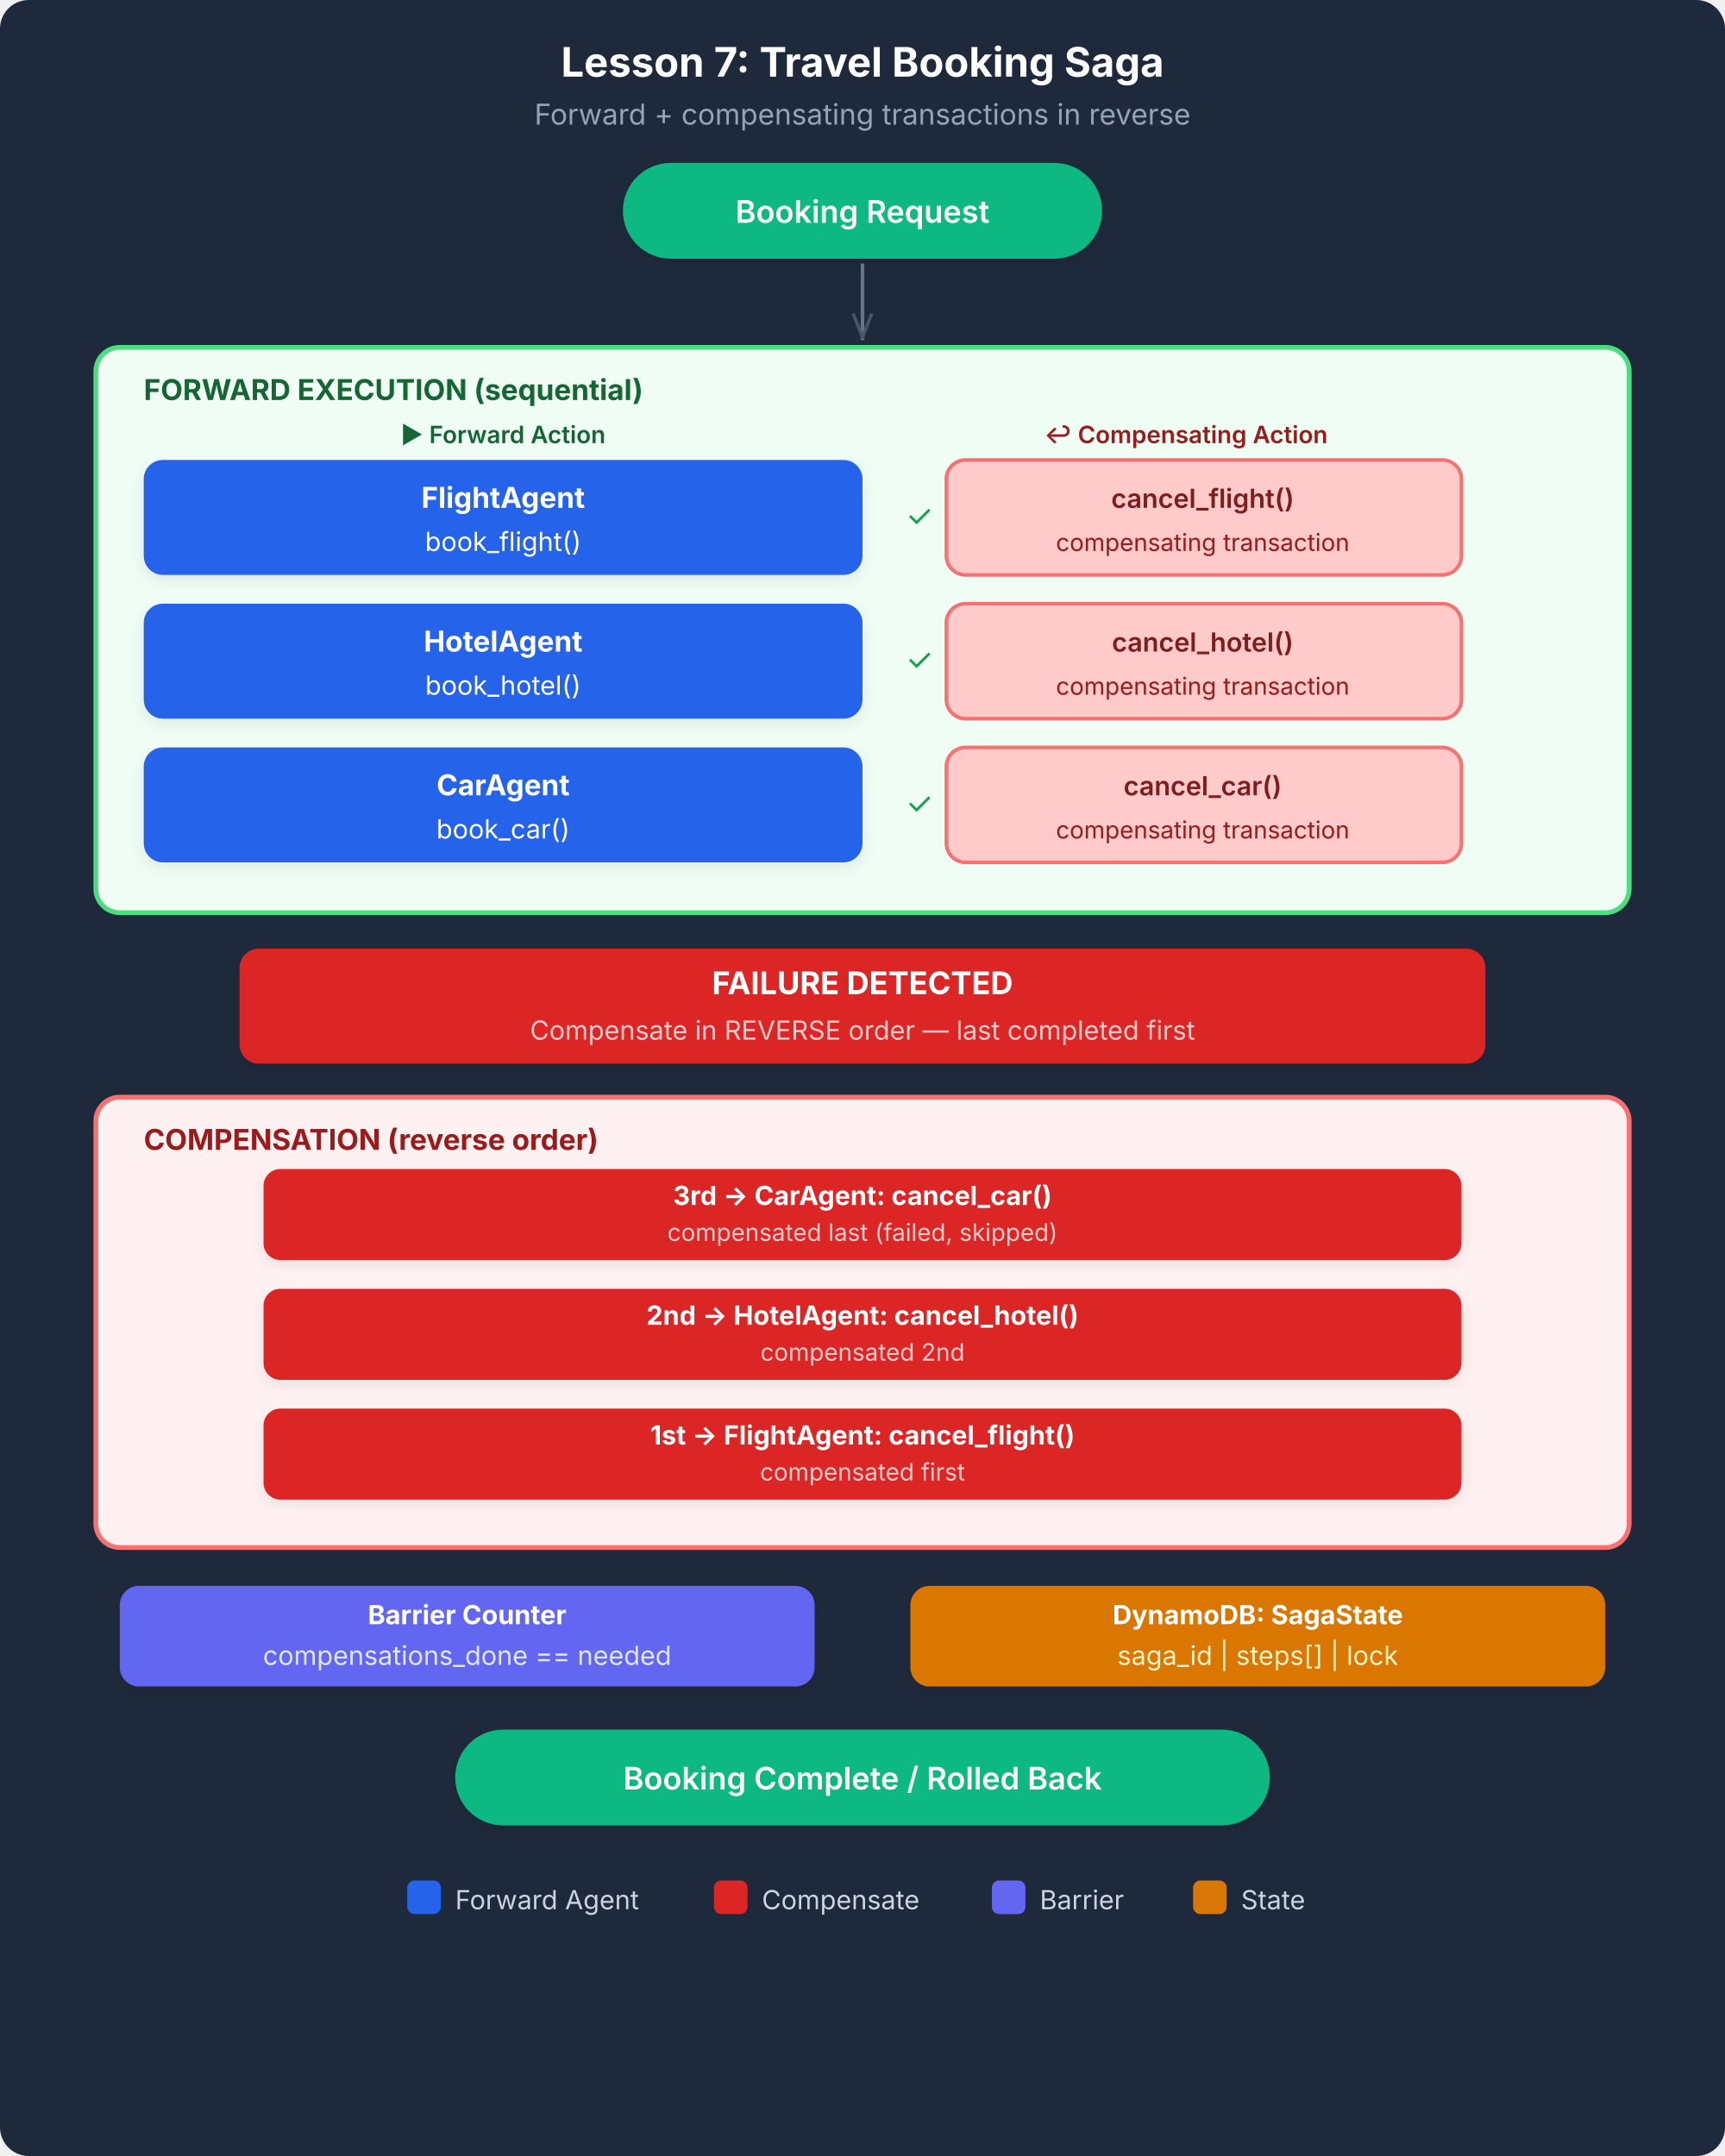
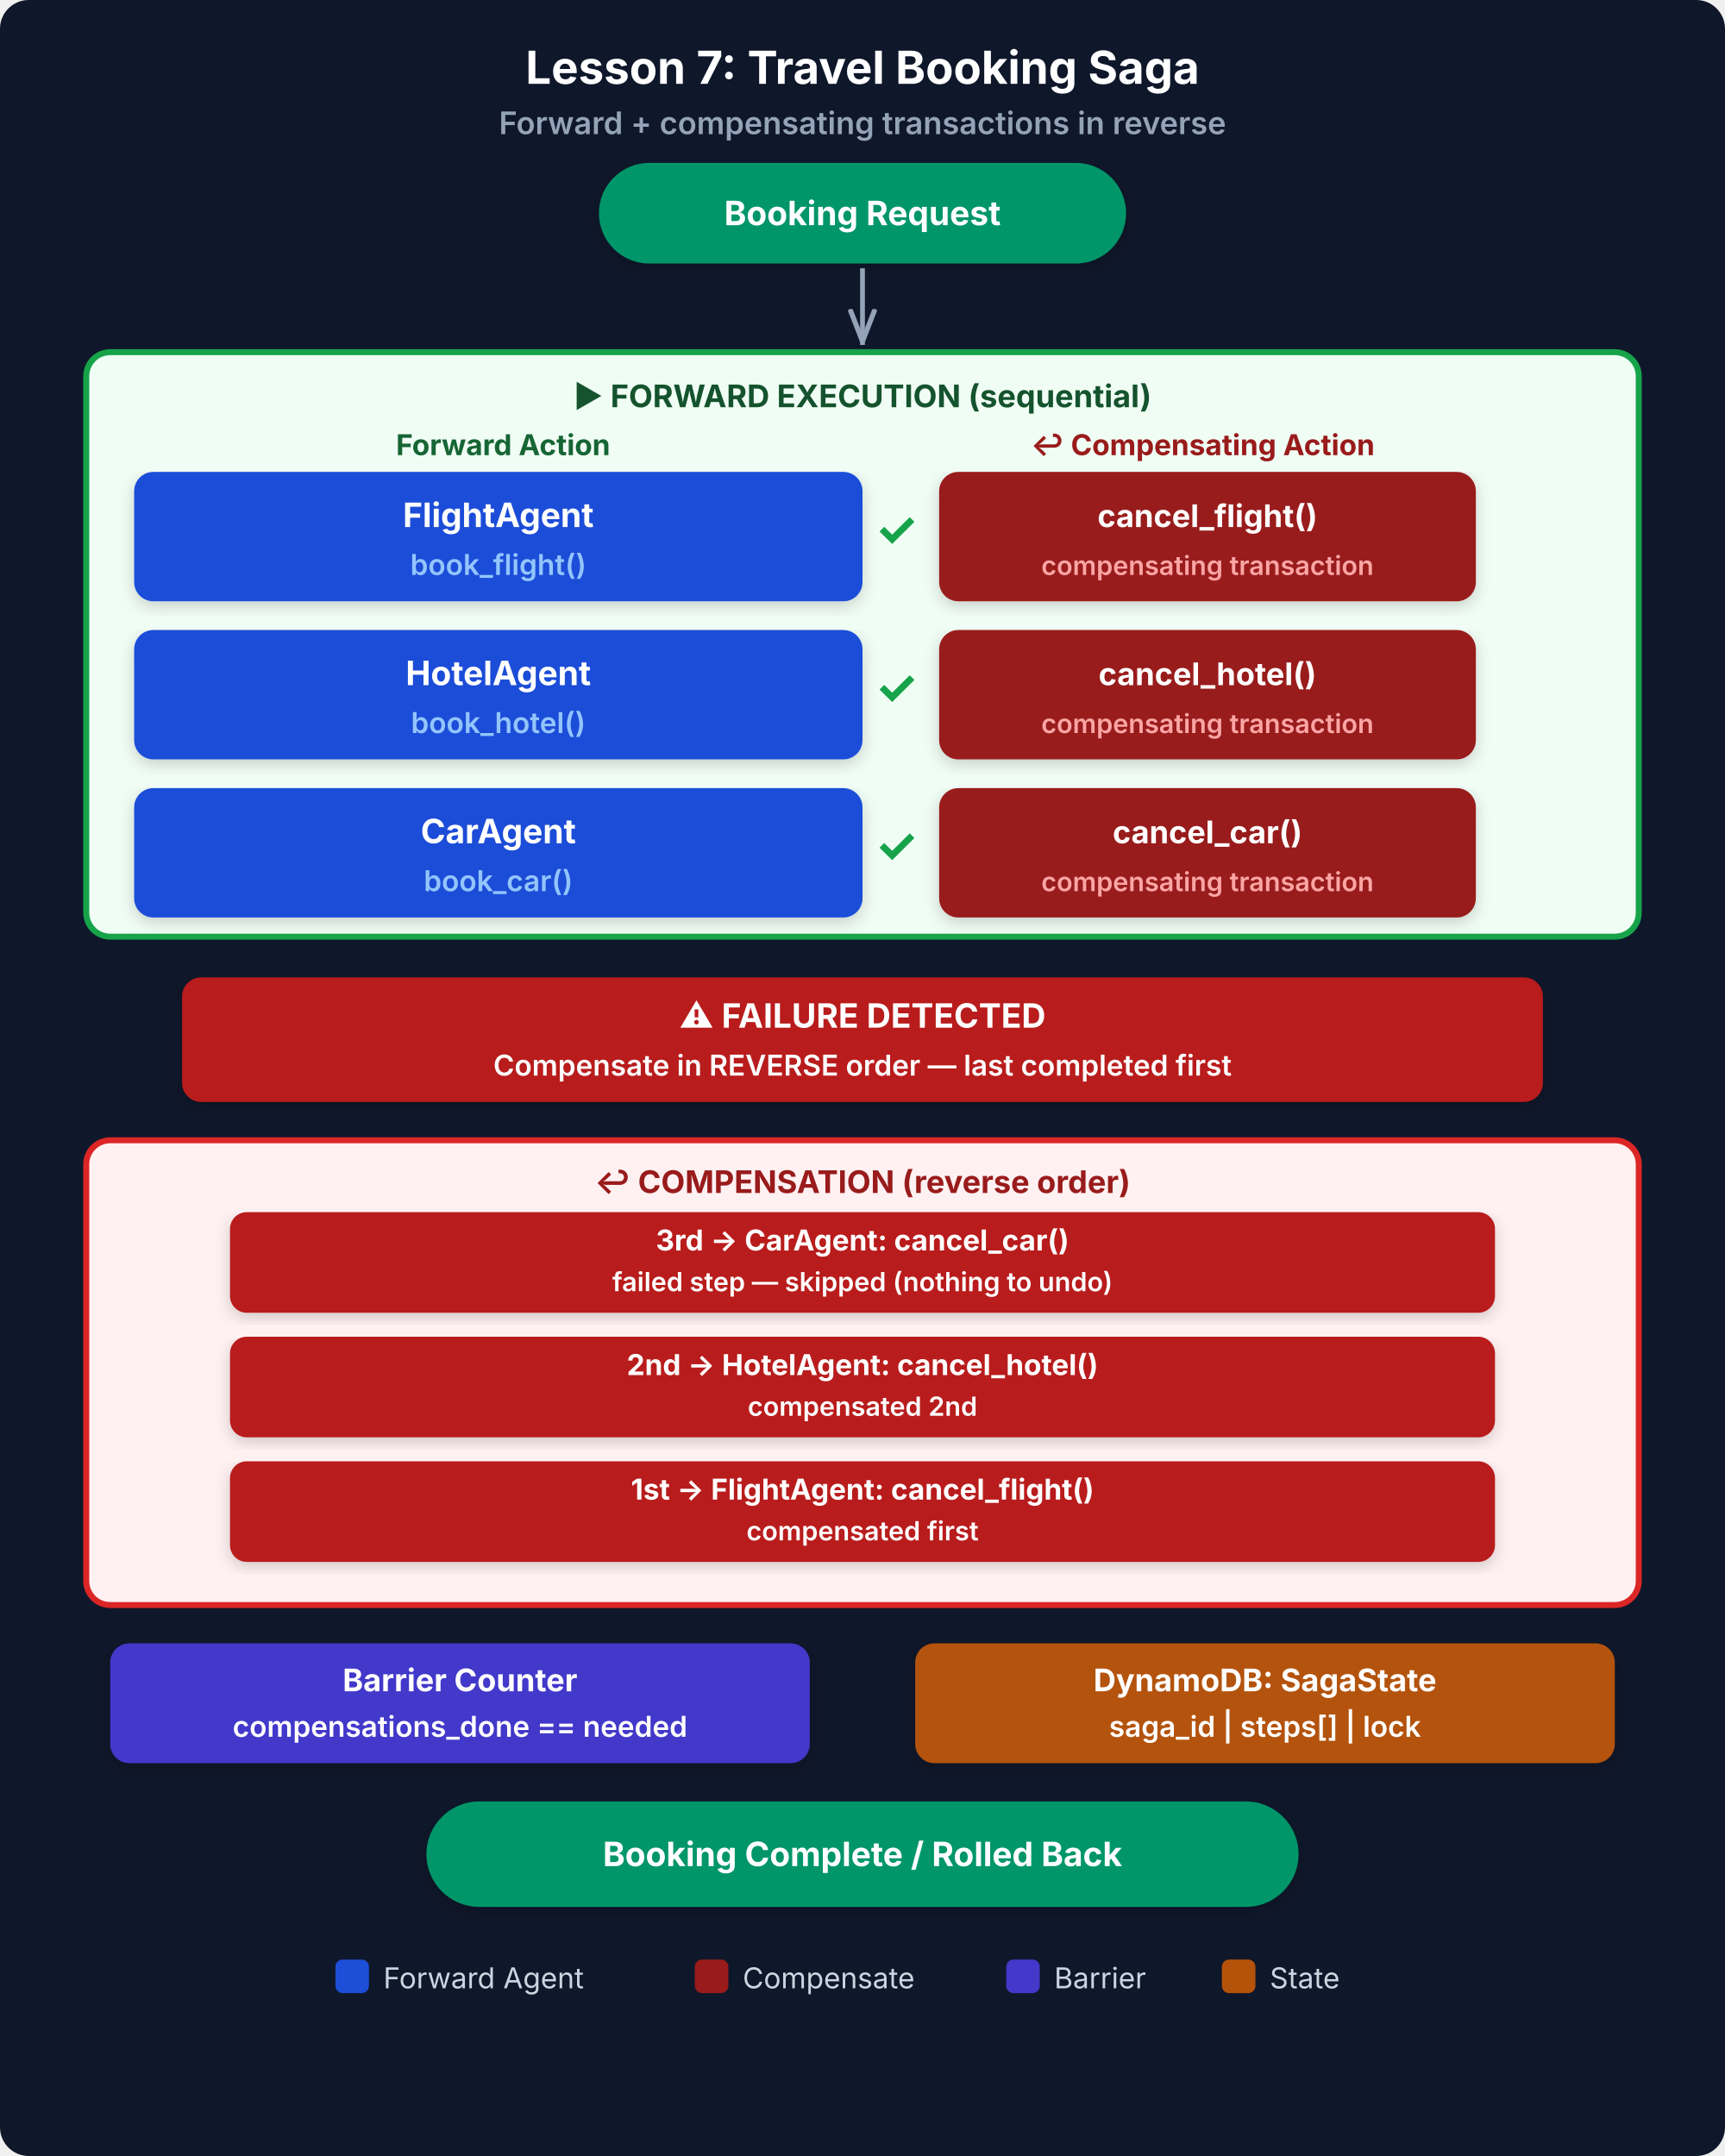
<svg xmlns="http://www.w3.org/2000/svg" viewBox="0 0 720 900" font-family="system-ui, -apple-system, &quot;Segoe UI&quot;, sans-serif">
  <defs>
    <filter id="sh" x="-4%" y="-4%" width="108%" height="116%">
-       <feDropShadow dx="0" dy="2" stdDeviation="3" flood-opacity="0.08" />
+       <feDropShadow dx="0" dy="2" stdDeviation="3" flood-opacity="0.18" />
    </filter>
    <marker id="a" viewBox="0 0 10 8" refX="10" refY="4" markerWidth="8" markerHeight="6" orient="auto">
-       <path d="M0,0.5 L9,4 L0,7.5" fill="none" stroke="#475569" stroke-width="1.2" stroke-linejoin="round" />
+       <path d="M0,0.5 L9,4 L0,7.5" fill="none" stroke="#94a3b8" stroke-width="1.4" stroke-linejoin="round" />
    </marker>
  </defs>
-   <rect width="720" height="900" rx="12" fill="#1e293b" />
-   <text x="360" y="32" text-anchor="middle" font-size="17" font-weight="700" fill="#ffffff">Lesson 7: Travel Booking Saga</text>
-   <text x="360" y="52" text-anchor="middle" font-size="12" fill="#94a3b8">Forward + compensating transactions in reverse</text>
-   <rect x="260" y="68" width="200" height="40" rx="20" fill="#10b981" filter="url(#sh)" />
-   <text x="360" y="93" text-anchor="middle" font-size="13" font-weight="600" fill="white">Booking Request</text>
-   <line x1="360" y1="110" x2="360" y2="142" stroke="#64748b" stroke-width="1.5" marker-end="url(#a)" />
-   <rect x="40" y="145" width="640" height="236" rx="10" fill="#f0fdf4" stroke="#4ade80" stroke-width="2" />
-   <text x="60" y="167" font-size="12" font-weight="700" fill="#166534">FORWARD EXECUTION (sequential)</text>
-   <text x="210" y="185" text-anchor="middle" font-size="10" font-weight="600" fill="#166534">▶  Forward Action</text>
-   <text x="495" y="185" text-anchor="middle" font-size="10" font-weight="600" fill="#991b1b">↩  Compensating Action</text>
-   <rect x="60" y="192" width="300" height="48" rx="8" fill="#2563eb" filter="url(#sh)" />
-   <text x="210" y="212" text-anchor="middle" font-size="12" font-weight="700" fill="white">FlightAgent</text>
-   <text x="210" y="230" text-anchor="middle" font-size="11" fill="white">book_flight()</text>
-   <text x="378" y="220" font-size="13" fill="#16a34a">✓</text>
-   <rect x="395" y="192" width="215" height="48" rx="8" fill="#fecaca" stroke="#f87171" stroke-width="1.5" />
-   <text x="502" y="212" text-anchor="middle" font-size="11" font-weight="600" fill="#7f1d1d">cancel_flight()</text>
-   <text x="502" y="230" text-anchor="middle" font-size="10" fill="#991b1b">compensating transaction</text>
-   <rect x="60" y="252" width="300" height="48" rx="8" fill="#2563eb" filter="url(#sh)" />
-   <text x="210" y="272" text-anchor="middle" font-size="12" font-weight="700" fill="white">HotelAgent</text>
-   <text x="210" y="290" text-anchor="middle" font-size="11" fill="white">book_hotel()</text>
-   <text x="378" y="280" font-size="13" fill="#16a34a">✓</text>
-   <rect x="395" y="252" width="215" height="48" rx="8" fill="#fecaca" stroke="#f87171" stroke-width="1.5" />
-   <text x="502" y="272" text-anchor="middle" font-size="11" font-weight="600" fill="#7f1d1d">cancel_hotel()</text>
-   <text x="502" y="290" text-anchor="middle" font-size="10" fill="#991b1b">compensating transaction</text>
-   <rect x="60" y="312" width="300" height="48" rx="8" fill="#2563eb" filter="url(#sh)" />
-   <text x="210" y="332" text-anchor="middle" font-size="12" font-weight="700" fill="white">CarAgent</text>
-   <text x="210" y="350" text-anchor="middle" font-size="11" fill="white">book_car()</text>
-   <text x="378" y="340" font-size="13" fill="#16a34a">✓</text>
-   <rect x="395" y="312" width="215" height="48" rx="8" fill="#fecaca" stroke="#f87171" stroke-width="1.5" />
-   <text x="502" y="332" text-anchor="middle" font-size="11" font-weight="600" fill="#7f1d1d">cancel_car()</text>
-   <text x="502" y="350" text-anchor="middle" font-size="10" fill="#991b1b">compensating transaction</text>
-   <rect x="100" y="396" width="520" height="48" rx="8" fill="#dc2626" filter="url(#sh)" />
-   <text x="360" y="415" text-anchor="middle" font-size="13" font-weight="700" fill="white">FAILURE DETECTED</text>
-   <text x="360" y="434" text-anchor="middle" font-size="11" fill="#fecaca">Compensate in REVERSE order — last completed first</text>
-   <rect x="40" y="458" width="640" height="188" rx="10" fill="#fff1f2" stroke="#f87171" stroke-width="2" />
-   <text x="60" y="480" font-size="12" font-weight="700" fill="#991b1b">COMPENSATION (reverse order)</text>
-   <rect x="110" y="488" width="500" height="38" rx="7" fill="#dc2626" filter="url(#sh)" />
-   <text x="360" y="503" text-anchor="middle" font-size="11" font-weight="700" fill="white">3rd → CarAgent: cancel_car()</text>
-   <text x="360" y="518" text-anchor="middle" font-size="10" fill="#fecaca">compensated last (failed, skipped)</text>
-   <rect x="110" y="538" width="500" height="38" rx="7" fill="#dc2626" filter="url(#sh)" />
-   <text x="360" y="553" text-anchor="middle" font-size="11" font-weight="700" fill="white">2nd → HotelAgent: cancel_hotel()</text>
-   <text x="360" y="568" text-anchor="middle" font-size="10" fill="#fecaca">compensated 2nd</text>
-   <rect x="110" y="588" width="500" height="38" rx="7" fill="#dc2626" filter="url(#sh)" />
-   <text x="360" y="603" text-anchor="middle" font-size="11" font-weight="700" fill="white">1st → FlightAgent: cancel_flight()</text>
-   <text x="360" y="618" text-anchor="middle" font-size="10" fill="#fecaca">compensated first</text>
-   <rect x="50" y="662" width="290" height="42" rx="8" fill="#6366f1" filter="url(#sh)" />
-   <text x="195" y="678" text-anchor="middle" font-size="11" font-weight="700" fill="white">Barrier Counter</text>
-   <text x="195" y="695" text-anchor="middle" font-size="11" fill="#e0e7ff">compensations_done == needed</text>
-   <rect x="380" y="662" width="290" height="42" rx="8" fill="#d97706" filter="url(#sh)" />
-   <text x="525" y="678" text-anchor="middle" font-size="11" font-weight="700" fill="white">DynamoDB: SagaState</text>
-   <text x="525" y="695" text-anchor="middle" font-size="11" fill="#fef3c7">saga_id | steps[] | lock</text>
-   <rect x="190" y="722" width="340" height="40" rx="20" fill="#10b981" filter="url(#sh)" />
-   <text x="360" y="747" text-anchor="middle" font-size="13" font-weight="600" fill="white">Booking Complete / Rolled Back</text>
-   <rect x="170" y="785" width="14" height="14" rx="3" fill="#2563eb" />
-   <text x="190" y="797" font-size="11" fill="#cbd5e1">Forward Agent</text>
-   <rect x="298" y="785" width="14" height="14" rx="3" fill="#dc2626" />
-   <text x="318" y="797" font-size="11" fill="#cbd5e1">Compensate</text>
-   <rect x="414" y="785" width="14" height="14" rx="3" fill="#6366f1" />
-   <text x="434" y="797" font-size="11" fill="#cbd5e1">Barrier</text>
-   <rect x="498" y="785" width="14" height="14" rx="3" fill="#d97706" />
-   <text x="518" y="797" font-size="11" fill="#cbd5e1">State</text>
+   <rect width="720" height="900" rx="12" fill="#0f172a" />
+   <text x="360" y="35" text-anchor="middle" font-size="19" font-weight="700" fill="#ffffff">Lesson 7: Travel Booking Saga</text>
+   <text x="360" y="56" text-anchor="middle" font-size="13" font-weight="600" fill="#94a3b8">Forward + compensating transactions in reverse</text>
+   <rect x="250" y="68" width="220" height="42" rx="21" fill="#059669" filter="url(#sh)" />
+   <text x="360" y="94" text-anchor="middle" font-size="14" font-weight="700" fill="white">Booking Request</text>
+   <line x1="360" y1="112" x2="360" y2="144" stroke="#94a3b8" stroke-width="2" marker-end="url(#a)" />
+   <rect x="36" y="147" width="648" height="244" rx="10" fill="#f0fdf4" stroke="#16a34a" stroke-width="2.5" />
+   <text x="360" y="170" text-anchor="middle" font-size="13" font-weight="700" fill="#14532d">▶  FORWARD EXECUTION  (sequential)</text>
+   <text x="210" y="190" text-anchor="middle" font-size="12" font-weight="700" fill="#166534">Forward Action</text>
+   <text x="502" y="190" text-anchor="middle" font-size="12" font-weight="700" fill="#991b1b">↩  Compensating Action</text>
+   <rect x="56" y="197" width="304" height="54" rx="8" fill="#1d4ed8" filter="url(#sh)" />
+   <text x="208" y="220" text-anchor="middle" font-size="14" font-weight="700" fill="white">FlightAgent</text>
+   <text x="208" y="240" text-anchor="middle" font-size="12" font-weight="600" fill="#93c5fd">book_flight()</text>
+   <text x="374" y="228" text-anchor="middle" font-size="20" font-weight="700" fill="#16a34a">✓</text>
+   <rect x="392" y="197" width="224" height="54" rx="8" fill="#991b1b" filter="url(#sh)" />
+   <text x="504" y="220" text-anchor="middle" font-size="13" font-weight="700" fill="white">cancel_flight()</text>
+   <text x="504" y="240" text-anchor="middle" font-size="11" font-weight="600" fill="#fca5a5">compensating transaction</text>
+   <rect x="56" y="263" width="304" height="54" rx="8" fill="#1d4ed8" filter="url(#sh)" />
+   <text x="208" y="286" text-anchor="middle" font-size="14" font-weight="700" fill="white">HotelAgent</text>
+   <text x="208" y="306" text-anchor="middle" font-size="12" font-weight="600" fill="#93c5fd">book_hotel()</text>
+   <text x="374" y="294" text-anchor="middle" font-size="20" font-weight="700" fill="#16a34a">✓</text>
+   <rect x="392" y="263" width="224" height="54" rx="8" fill="#991b1b" filter="url(#sh)" />
+   <text x="504" y="286" text-anchor="middle" font-size="13" font-weight="700" fill="white">cancel_hotel()</text>
+   <text x="504" y="306" text-anchor="middle" font-size="11" font-weight="600" fill="#fca5a5">compensating transaction</text>
+   <rect x="56" y="329" width="304" height="54" rx="8" fill="#1d4ed8" filter="url(#sh)" />
+   <text x="208" y="352" text-anchor="middle" font-size="14" font-weight="700" fill="white">CarAgent</text>
+   <text x="208" y="372" text-anchor="middle" font-size="12" font-weight="600" fill="#93c5fd">book_car()</text>
+   <text x="374" y="360" text-anchor="middle" font-size="20" font-weight="700" fill="#16a34a">✓</text>
+   <rect x="392" y="329" width="224" height="54" rx="8" fill="#991b1b" filter="url(#sh)" />
+   <text x="504" y="352" text-anchor="middle" font-size="13" font-weight="700" fill="white">cancel_car()</text>
+   <text x="504" y="372" text-anchor="middle" font-size="11" font-weight="600" fill="#fca5a5">compensating transaction</text>
+   <rect x="76" y="408" width="568" height="52" rx="8" fill="#b91c1c" filter="url(#sh)" />
+   <text x="360" y="429" text-anchor="middle" font-size="14" font-weight="700" fill="white">⚠  FAILURE DETECTED</text>
+   <text x="360" y="449" text-anchor="middle" font-size="12" font-weight="600" fill="white">Compensate in REVERSE order — last completed first</text>
+   <rect x="36" y="476" width="648" height="194" rx="10" fill="#fff1f2" stroke="#dc2626" stroke-width="2.5" />
+   <text x="360" y="498" text-anchor="middle" font-size="13" font-weight="700" fill="#991b1b">↩  COMPENSATION  (reverse order)</text>
+   <rect x="96" y="506" width="528" height="42" rx="7" fill="#b91c1c" filter="url(#sh)" />
+   <text x="360" y="522" text-anchor="middle" font-size="12" font-weight="700" fill="white">3rd  →  CarAgent:  cancel_car()</text>
+   <text x="360" y="539" text-anchor="middle" font-size="11" font-weight="600" fill="white">failed step — skipped (nothing to undo)</text>
+   <rect x="96" y="558" width="528" height="42" rx="7" fill="#b91c1c" filter="url(#sh)" />
+   <text x="360" y="574" text-anchor="middle" font-size="12" font-weight="700" fill="white">2nd  →  HotelAgent:  cancel_hotel()</text>
+   <text x="360" y="591" text-anchor="middle" font-size="11" font-weight="600" fill="white">compensated 2nd</text>
+   <rect x="96" y="610" width="528" height="42" rx="7" fill="#b91c1c" filter="url(#sh)" />
+   <text x="360" y="626" text-anchor="middle" font-size="12" font-weight="700" fill="white">1st  →  FlightAgent:  cancel_flight()</text>
+   <text x="360" y="643" text-anchor="middle" font-size="11" font-weight="600" fill="white">compensated first</text>
+   <rect x="46" y="686" width="292" height="50" rx="8" fill="#4338ca" filter="url(#sh)" />
+   <text x="192" y="706" text-anchor="middle" font-size="13" font-weight="700" fill="white">Barrier Counter</text>
+   <text x="192" y="725" text-anchor="middle" font-size="12" font-weight="600" fill="white">compensations_done == needed</text>
+   <rect x="382" y="686" width="292" height="50" rx="8" fill="#b45309" filter="url(#sh)" />
+   <text x="528" y="706" text-anchor="middle" font-size="13" font-weight="700" fill="white">DynamoDB: SagaState</text>
+   <text x="528" y="725" text-anchor="middle" font-size="12" font-weight="600" fill="white">saga_id  |  steps[]  |  lock</text>
+   <rect x="178" y="752" width="364" height="44" rx="22" fill="#059669" filter="url(#sh)" />
+   <text x="360" y="779" text-anchor="middle" font-size="14" font-weight="700" fill="white">Booking Complete / Rolled Back</text>
+   <rect x="140" y="818" width="14" height="14" rx="3" fill="#1d4ed8" />
+   <text x="160" y="830" font-size="12" fill="#cbd5e1">Forward Agent</text>
+   <rect x="290" y="818" width="14" height="14" rx="3" fill="#991b1b" />
+   <text x="310" y="830" font-size="12" fill="#cbd5e1">Compensate</text>
+   <rect x="420" y="818" width="14" height="14" rx="3" fill="#4338ca" />
+   <text x="440" y="830" font-size="12" fill="#cbd5e1">Barrier</text>
+   <rect x="510" y="818" width="14" height="14" rx="3" fill="#b45309" />
+   <text x="530" y="830" font-size="12" fill="#cbd5e1">State</text>
</svg>
